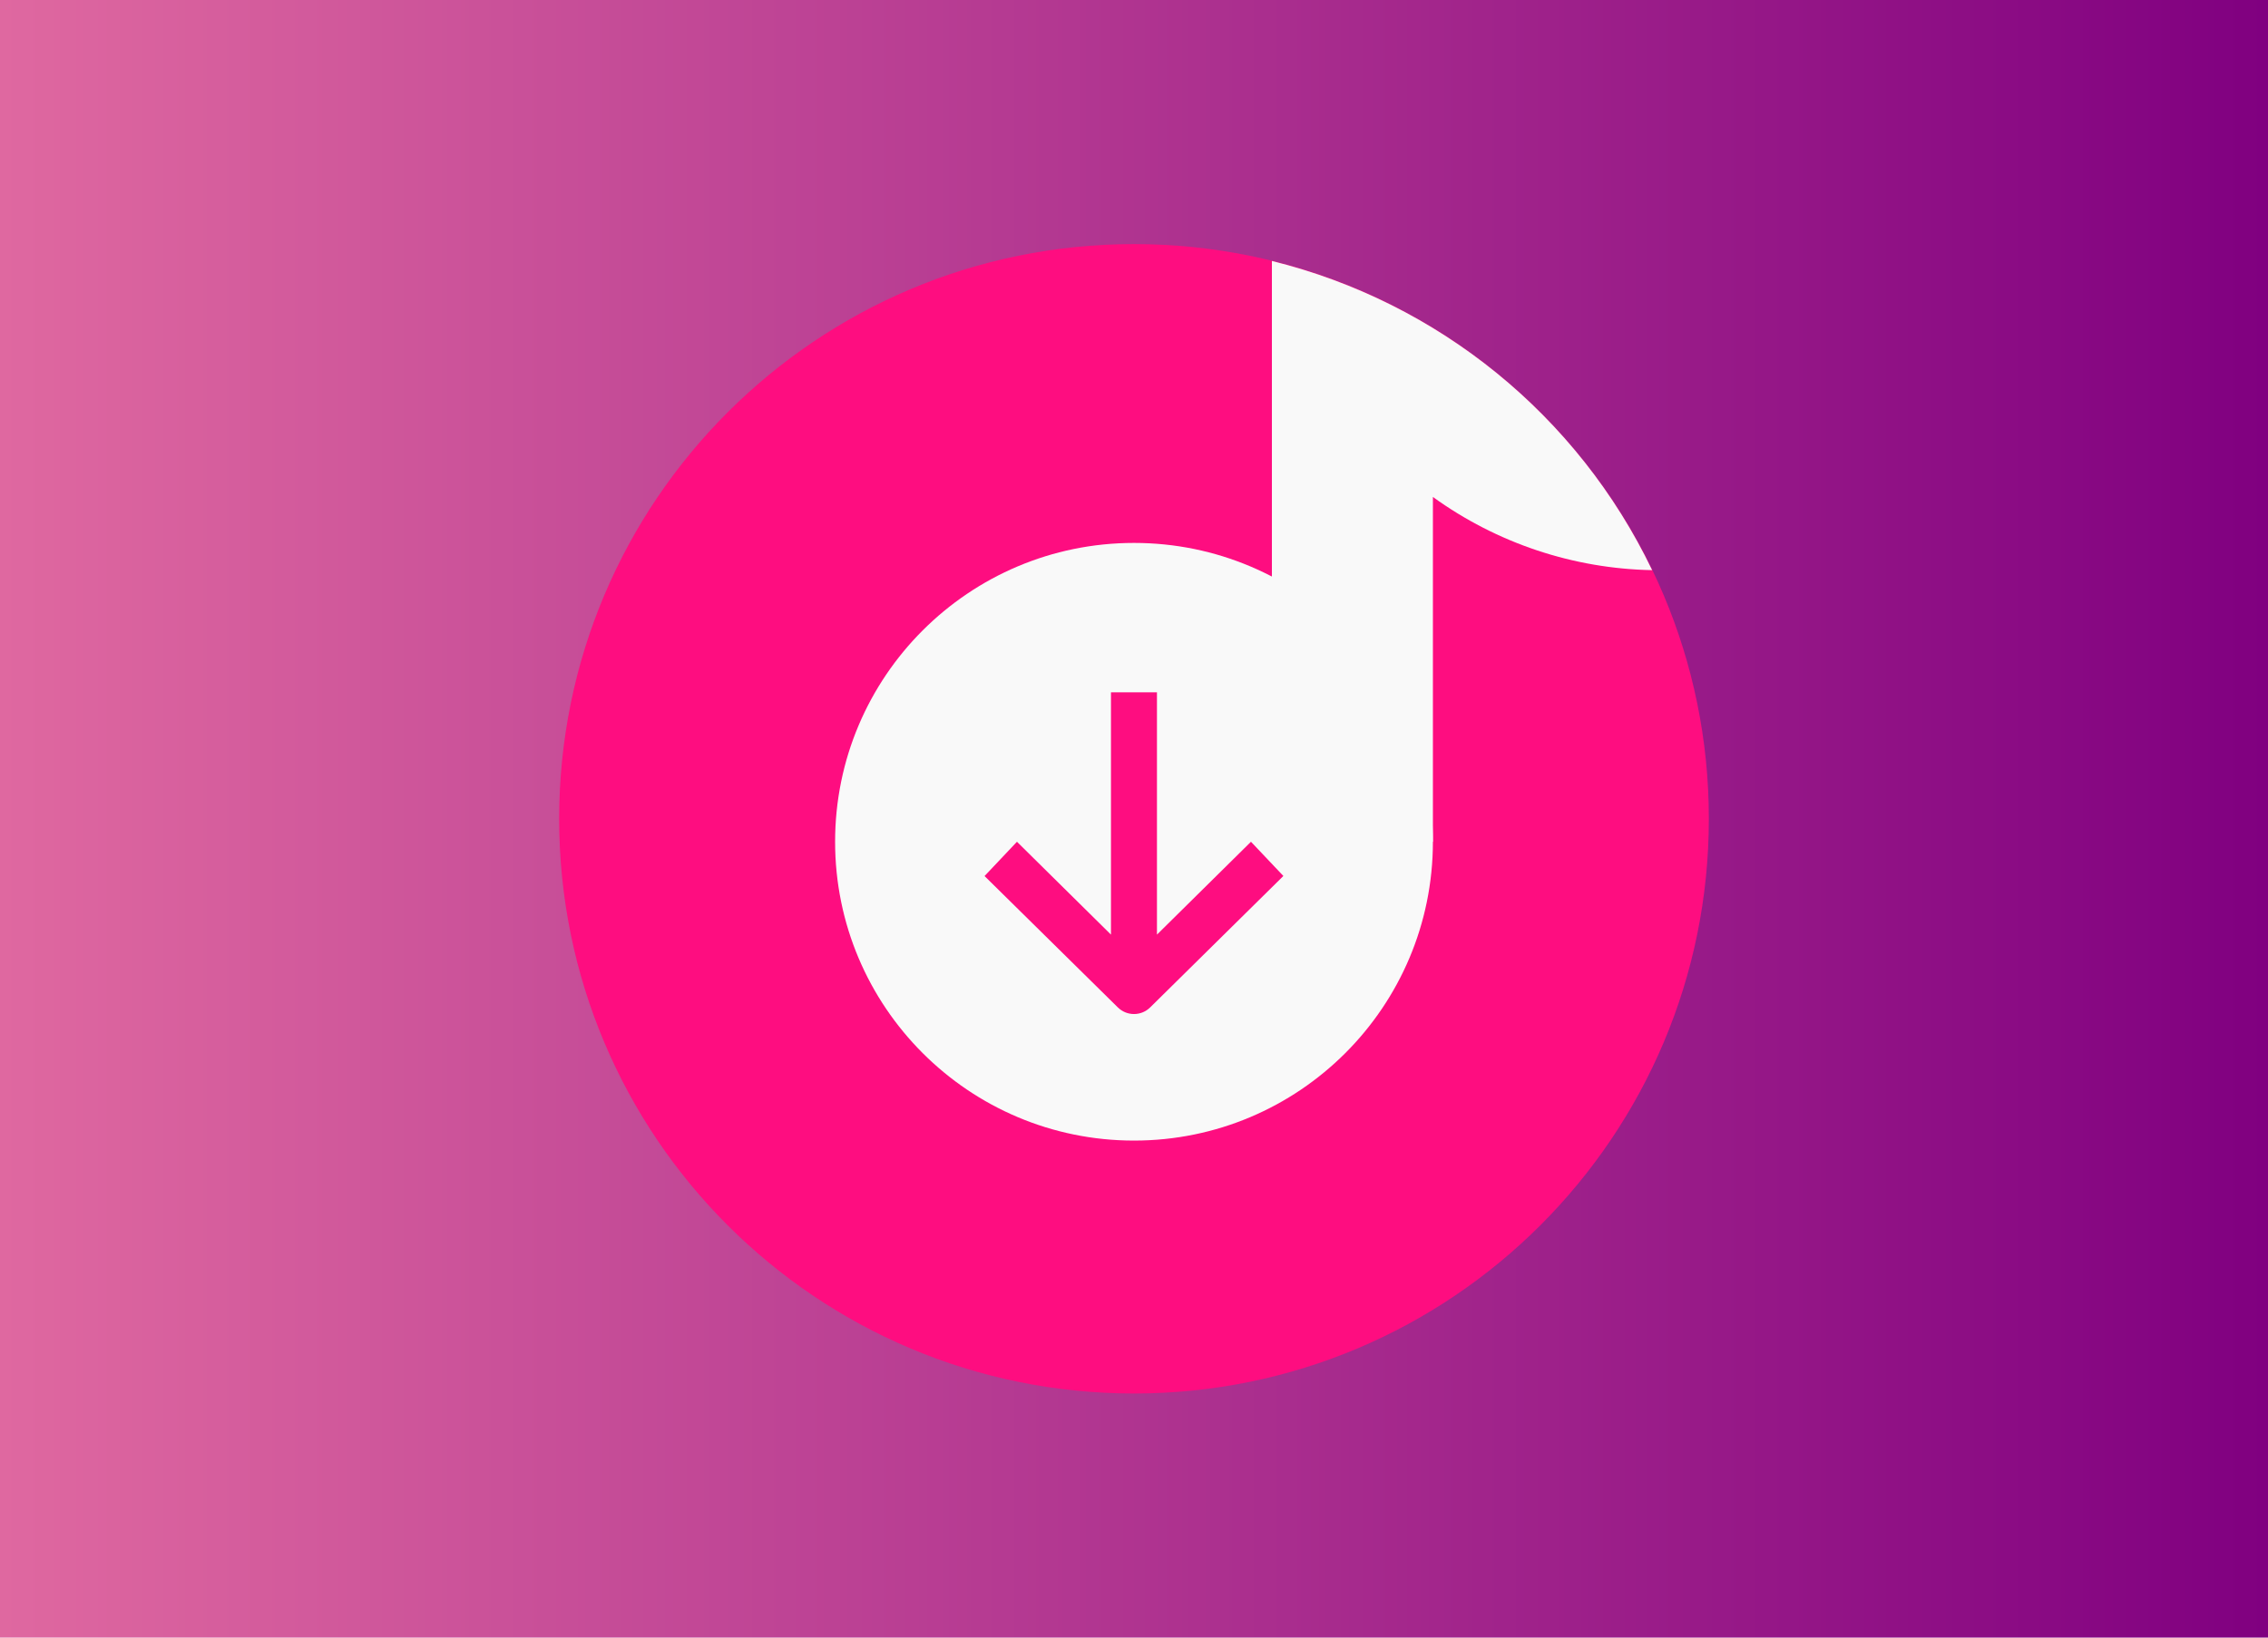
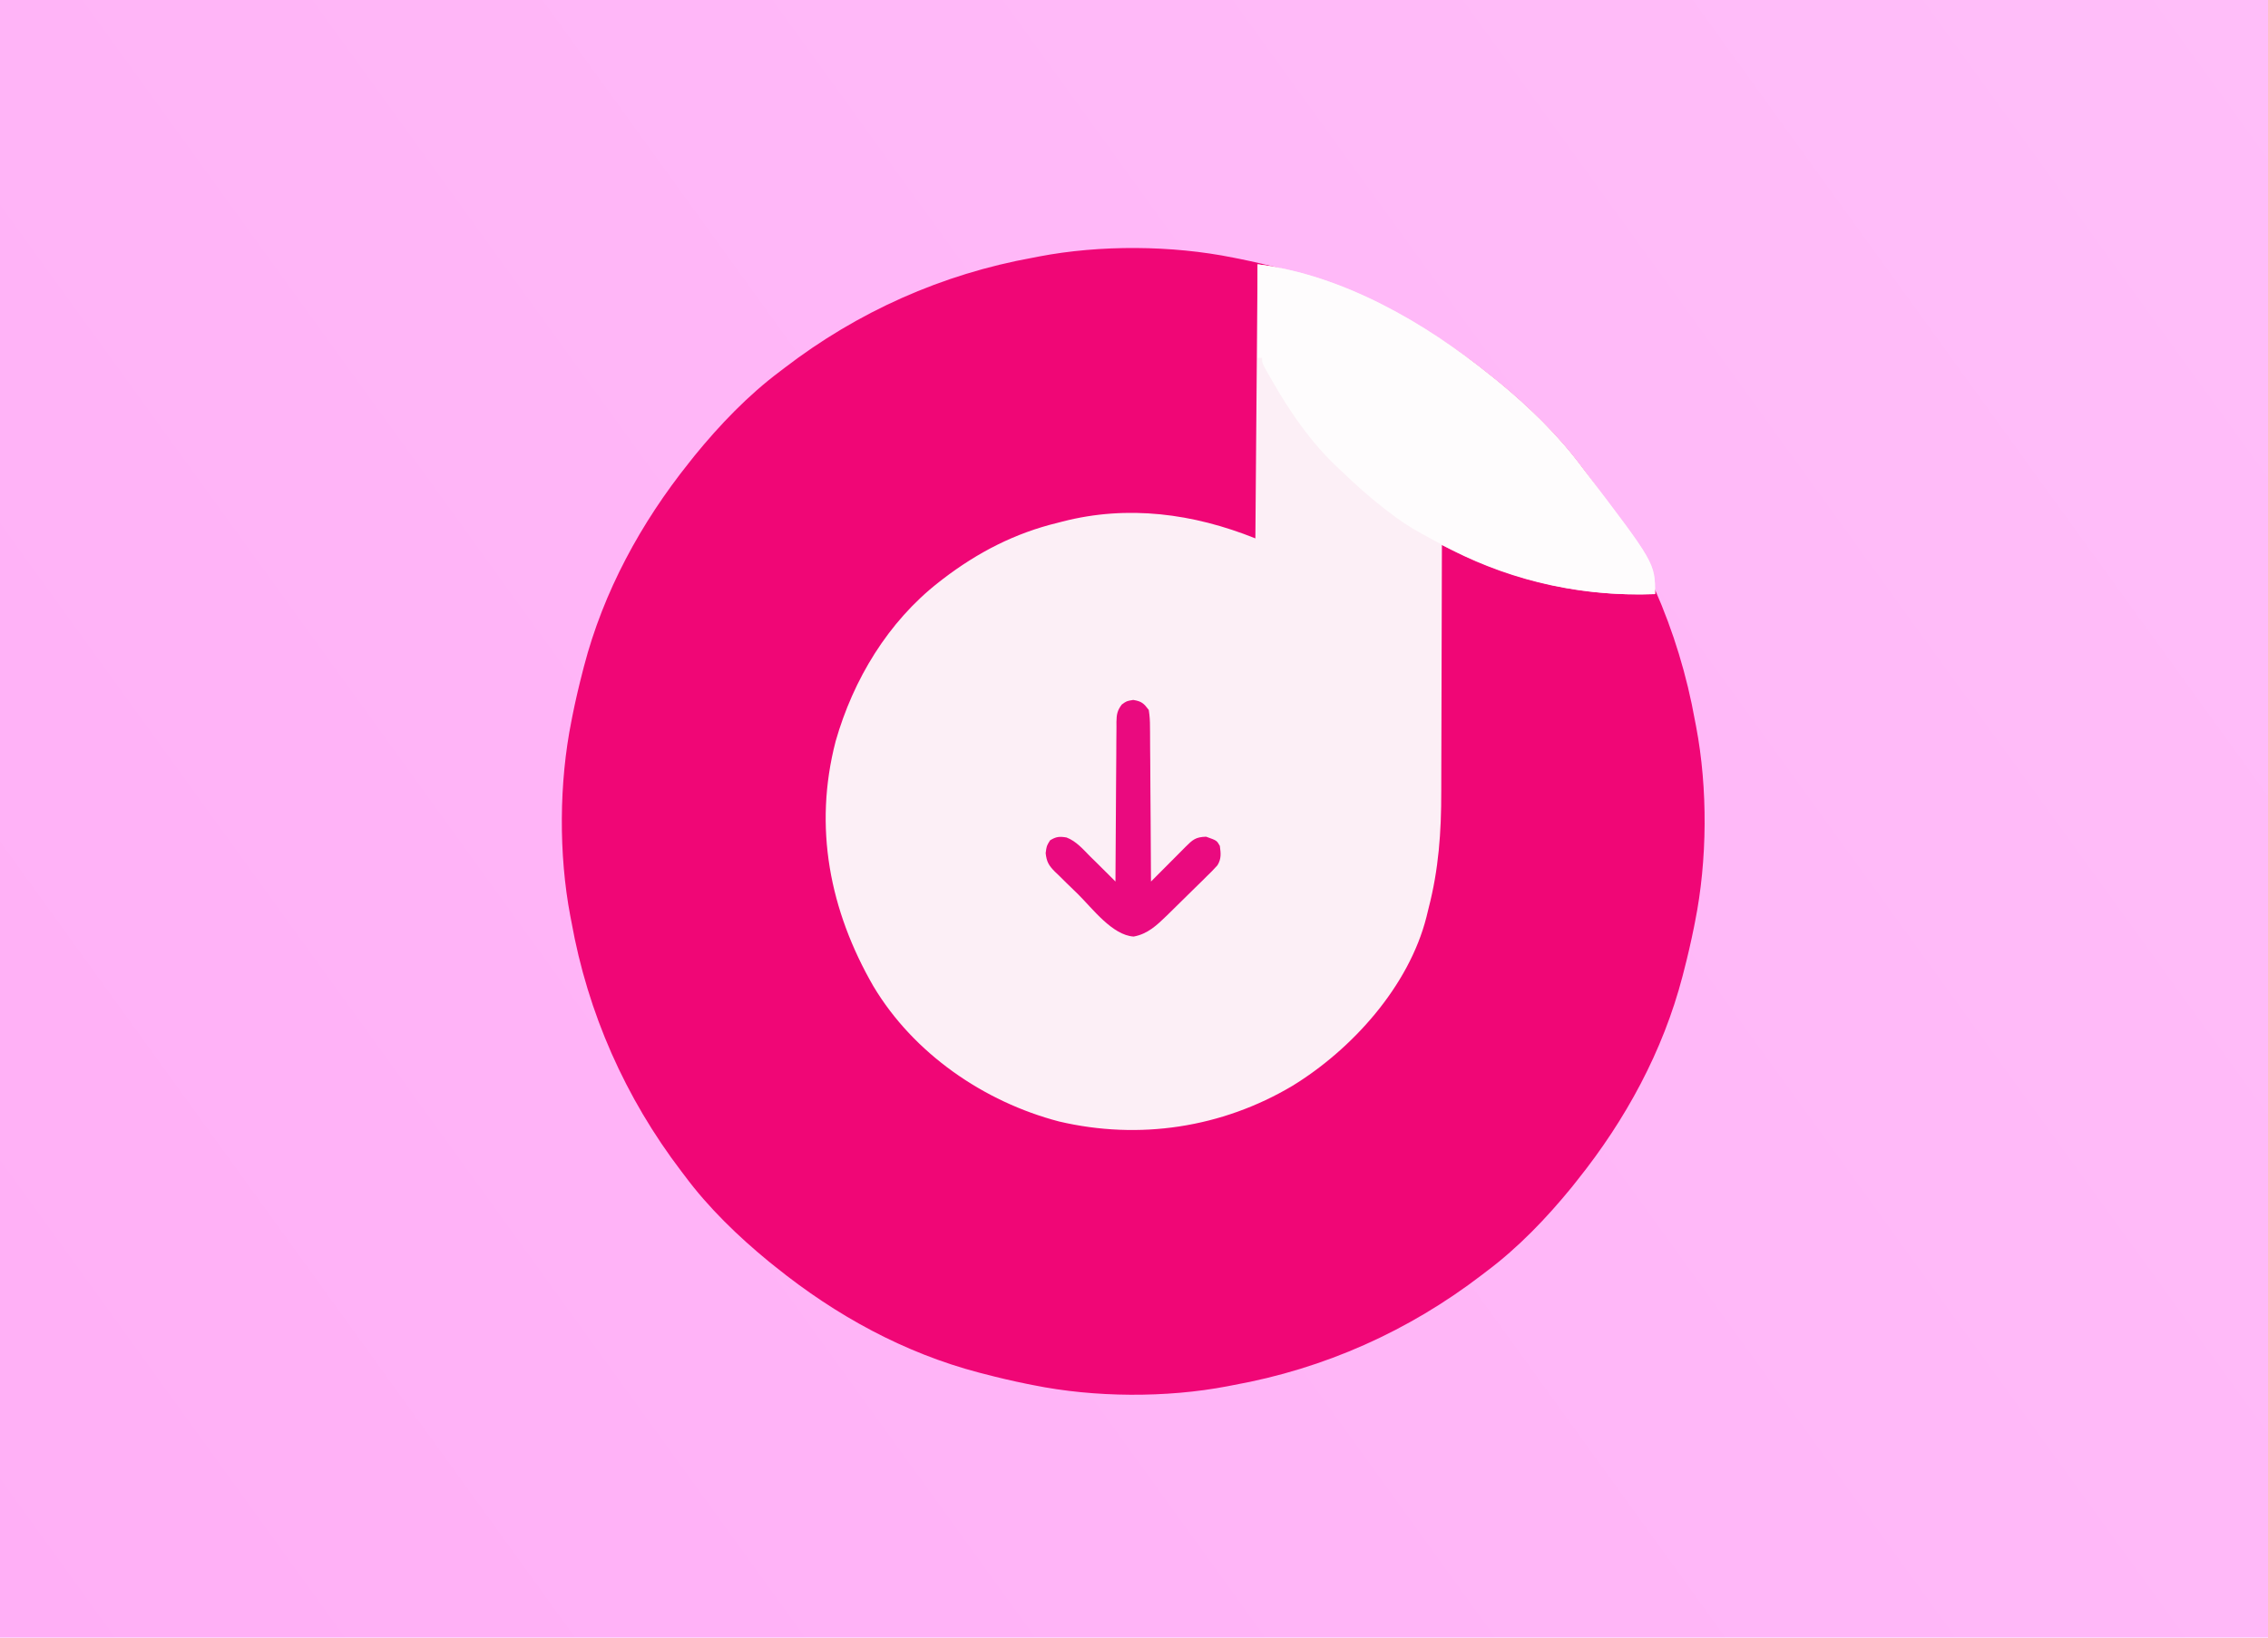
- <svg xmlns="http://www.w3.org/2000/svg" width="324" height="234">
+ <svg xmlns="http://www.w3.org/2000/svg" xmlns:xlink="http://www.w3.org/1999/xlink" xml:space="preserve" width="324" height="234">
  <defs>
-     <linearGradient id="a" x1="0" x2="324" y1="117" y2="117" gradientUnits="userSpaceOnUse">
-       <stop offset="0" stop-color="#df68a0" />
-       <stop offset="1" stop-color="purple" />
+     <linearGradient id="b">
+       <stop offset="0" style="stop-color:#ffbef9;stop-opacity:1" />
+       <stop offset="1" style="stop-color:#ffaff6;stop-opacity:1" />
    </linearGradient>
+     <linearGradient id="a">
+       <stop offset="0" style="stop-color:#eef7e4;stop-opacity:1" />
+       <stop offset="1" style="stop-color:#e2f1d2;stop-opacity:1" />
+     </linearGradient>
+     <linearGradient xlink:href="#b" id="d" x1="200" x2="0" y1="-10.722" y2="133.722" gradientUnits="userSpaceOnUse" />
+     <linearGradient id="c">
+       <stop offset="0" style="stop-color:#faf7ff;stop-opacity:1" />
+       <stop offset="1" style="stop-color:#e2d7f2;stop-opacity:1" />
+     </linearGradient>
+     <filter id="e" width="1.216" height="1.216" x="-.108" y="-.108" style="color-interpolation-filters:sRGB">
+       <feGaussianBlur stdDeviation="4.518" />
+     </filter>
  </defs>
-   <path fill="url(#a)" d="M0 234V0h324v234H200.75Z" />
-   <circle cx="162" cy="117" r="82.12" fill="#fe0d80" />
-   <path fill="#f9f9f9" d="M181.7 37.29v82.99h23V71.01a55.17 55.17 0 0 0 31.32 10.46 82.11 82.11 0 0 0-54.32-44.18Z" />
-   <path fill="#f9f9f9" d="M204.7 120.28a42.7 42.7 0 1 1-85.4 0 42.7 42.7 0 0 1 85.4 0Z" />
-   <path fill="#fe0d80" fill-rule="evenodd" d="M165.28 133.55V98.93h-6.57v34.62l-13.43-13.27-4.63 4.9 19.05 18.78a3.29 3.29 0 0 0 4.6 0l19.04-18.79-4.63-4.89Z" clip-rule="evenodd" style="mix-blend-mode:normal" />
+   <g transform="matrix(1.62 0 0 1.62 0 17.37)">
+     <path d="M200-10.722v144.444H0V-10.722h76.078z" style="fill:url(#d);fill-opacity:1;stroke:none;stroke-width:2.149;stroke-miterlimit:4;stroke-dasharray:none" />
+     <circle cx="100" cy="61.5" r="0" style="fill:none;stroke:#9c71da;stroke-width:4.321;stroke-miterlimit:4;stroke-dasharray:none;stroke-opacity:1;opacity:1;filter:url(#e)" />
+     <g fill="none" fill-rule="evenodd">
+       <path fill="#f00676" d="m436.168 196.884.867.17c2.054.414 4.085.895 6.112 1.422l.789.202c10.686 2.805 20.456 8.17 29.032 15.082l.961.766c4.4 3.612 8.648 7.704 12.045 12.288l.442.58c8.043 10.548 13.4 22.644 15.737 35.72l.156.802c1.674 8.793 1.607 19.084-.156 27.855l-.17.87a114.47 114.47 0 0 1-1.416 6.135l-.201.79c-2.795 10.727-8.14 20.533-15.026 29.14l-.764.966c-3.599 4.415-7.676 8.68-12.243 12.09l-.576.443c-10.51 8.073-22.562 13.449-35.589 15.795l-.799.157c-8.761 1.68-19.013 1.613-27.752-.157l-.867-.17a113.323 113.323 0 0 1-6.112-1.422l-.789-.202c-10.686-2.805-20.455-8.17-29.031-15.081l-.962-.767c-4.399-3.612-8.648-7.704-12.045-12.288l-.442-.579c-8.043-10.55-13.4-22.645-15.737-35.72l-.156-.802c-1.674-8.794-1.607-19.085.156-27.856l.17-.87c.412-2.06.891-4.1 1.416-6.135l.202-.79c2.794-10.727 8.139-20.533 15.025-29.14l.764-.966c3.599-4.415 7.676-8.68 12.243-12.09l.577-.443c10.51-8.072 22.561-13.449 35.588-15.795l.8-.157c8.76-1.68 19.013-1.613 27.751.157z" style="stroke-width:.318" transform="matrix(.61728 0 0 .61728 -160.494 -109.532)" />
+       <path fill="#fceff6" d="M439.658 197.839c12.156 1.525 23.878 8.32 33.31 15.92l.961.767c4.4 3.612 8.648 7.704 12.045 12.288l.442.58c10.027 13.15 10.027 13.15 10.027 17.57-10.109.391-19.923-1.678-28.962-6.25l-.851-.43-.642-.325v.67c-.005 5.415-.019 10.83-.042 16.246-.01 2.62-.019 5.238-.02 7.857 0 2.287-.008 4.573-.02 6.86-.007 1.207-.011 2.414-.008 3.622.01 5.716-.368 11.086-1.813 16.646-.099.407-.197.814-.3 1.233-2.499 9.914-10.638 18.926-19.15 24.14-10.084 5.994-21.885 7.777-33.322 5.096-10.734-2.8-20.794-9.71-26.537-19.324-6.238-10.813-8.594-22.727-5.393-35.026 2.515-8.81 7.48-17.057 14.752-22.726l.569-.444c4.98-3.813 10.297-6.558 16.403-8.034l.672-.176c9.352-2.409 18.704-1.151 27.562 2.405l.317-39.165z" style="stroke-width:.318" transform="matrix(.61728 0 0 .61728 -160.494 -109.532)" />
+       <path fill="#fefcfd" d="M439.658 197.839c12.156 1.525 23.878 8.32 33.31 15.92l.961.767c4.4 3.612 8.648 7.704 12.045 12.288l.442.58c10.027 13.15 10.027 13.15 10.027 17.57-11.417.442-22.116-2.34-32.047-7.927-.439-.246-.88-.486-1.324-.723-1.716-.924-3.26-1.972-4.796-3.171l-.706-.547c-2.058-1.613-3.977-3.327-5.857-5.145l-.793-.735c-3.632-3.464-6.556-7.653-9.042-12.001l-.505-.87c-1.08-1.895-1.08-1.895-1.08-2.633h-.635V197.84z" style="stroke-width:.318" transform="matrix(.61728 0 0 .61728 -160.494 -109.532)" />
+       <path fill="#ea0a7f" d="M421.893 260.089c1.195.2 1.493.468 2.22 1.432.128.842.18 1.554.173 2.396l.01.725c.01.789.01 1.578.01 2.367l.016 1.644c.014 1.44.02 2.88.025 4.321.006 1.471.02 2.942.033 4.412.024 2.884.04 5.769.05 8.653l.854-.856 2.772-2.782 1.29-1.301c1.041-1.036 1.448-1.42 2.956-1.469 1.527.541 1.527.541 1.963 1.314.147 1.044.236 1.855-.346 2.775a26.01 26.01 0 0 1-1.6 1.646l-.605.603c-.422.418-.848.834-1.275 1.248-.651.63-1.294 1.266-1.936 1.905l-1.24 1.22-.58.57c-1.427 1.378-2.728 2.625-4.73 2.988-3.035-.19-5.868-3.988-7.924-6.03-.567-.561-1.141-1.114-1.716-1.667l-1.089-1.08-.52-.492c-.879-.894-1.175-1.381-1.321-2.644.137-1.042.137-1.042.633-1.838.867-.536 1.357-.574 2.353-.404 1.393.53 2.383 1.71 3.417 2.752l.725.708c.635.622 1.265 1.248 1.892 1.879l.952.955c0-.304.002-.608.004-.922.011-2.867.03-5.735.055-8.602.012-1.474.022-2.948.027-4.422.005-1.423.016-2.845.031-4.268.005-.543.007-1.085.007-1.628 0-.76.009-1.52.02-2.28l-.005-.681c.022-1.067.114-1.63.764-2.491.683-.497.683-.497 1.634-.656z" style="stroke-width:.318" transform="matrix(.61728 0 0 .61728 -160.494 -109.532)" />
+     </g>
+   </g>
</svg>
